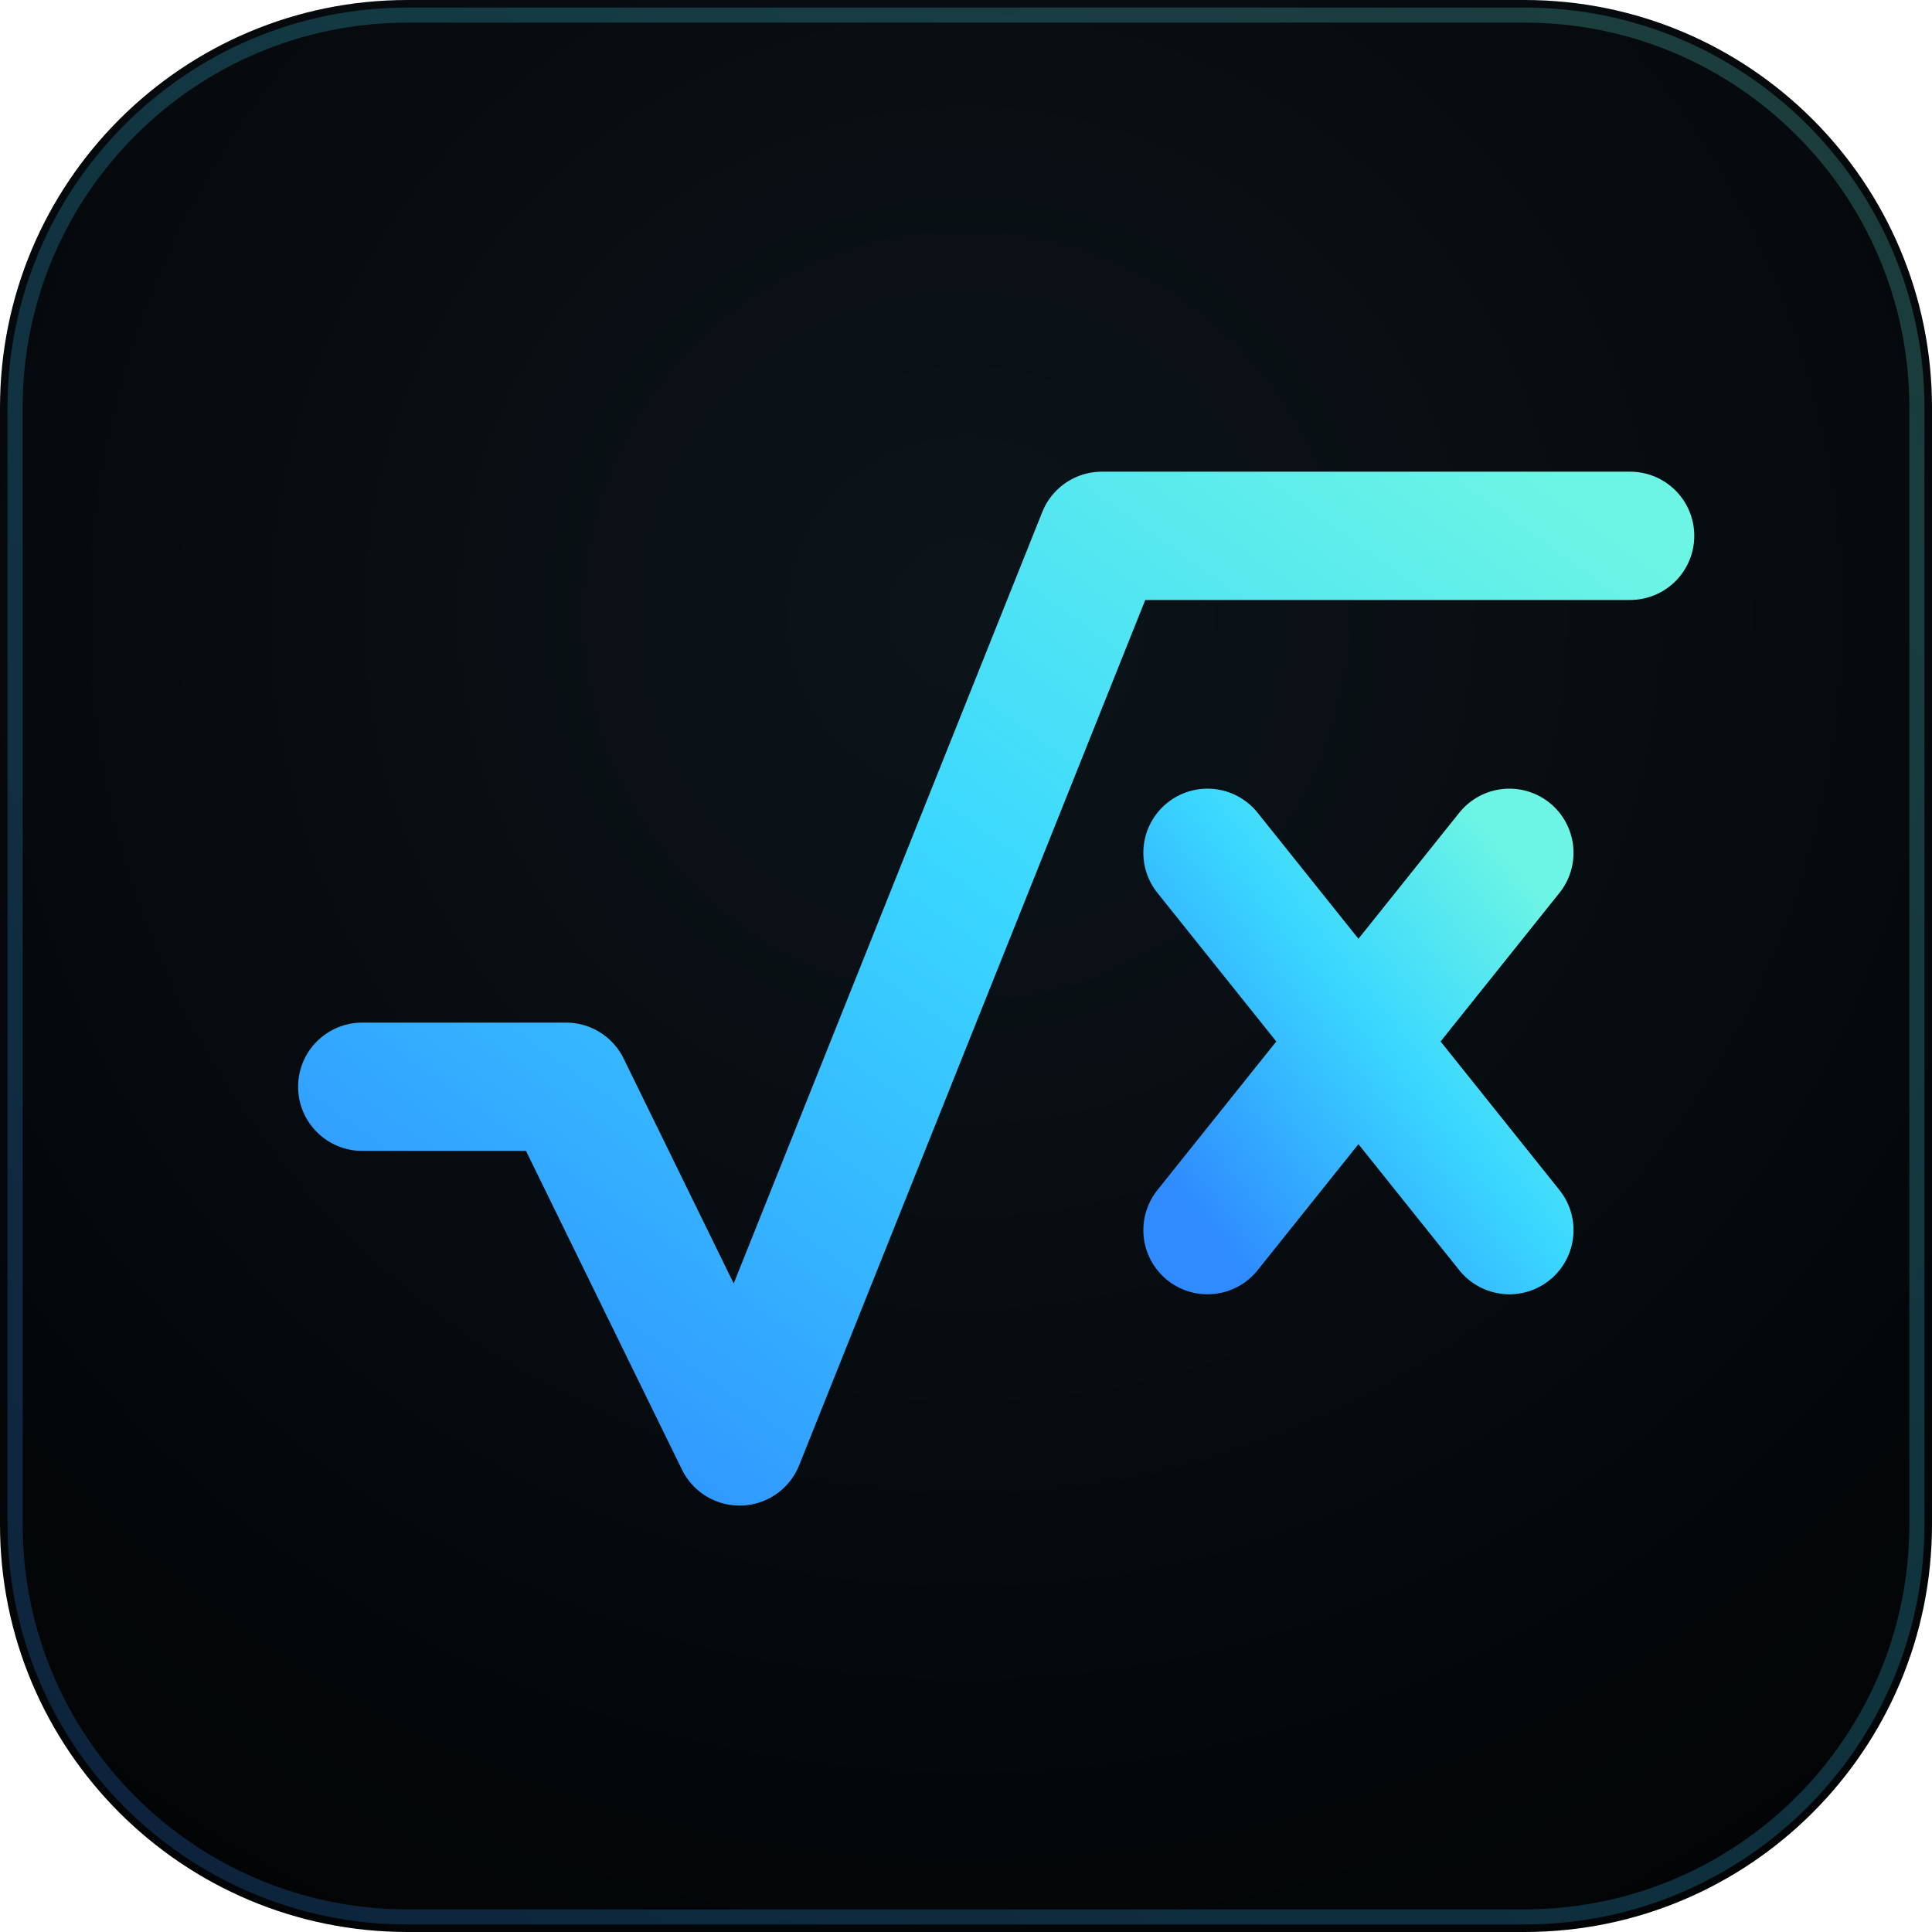
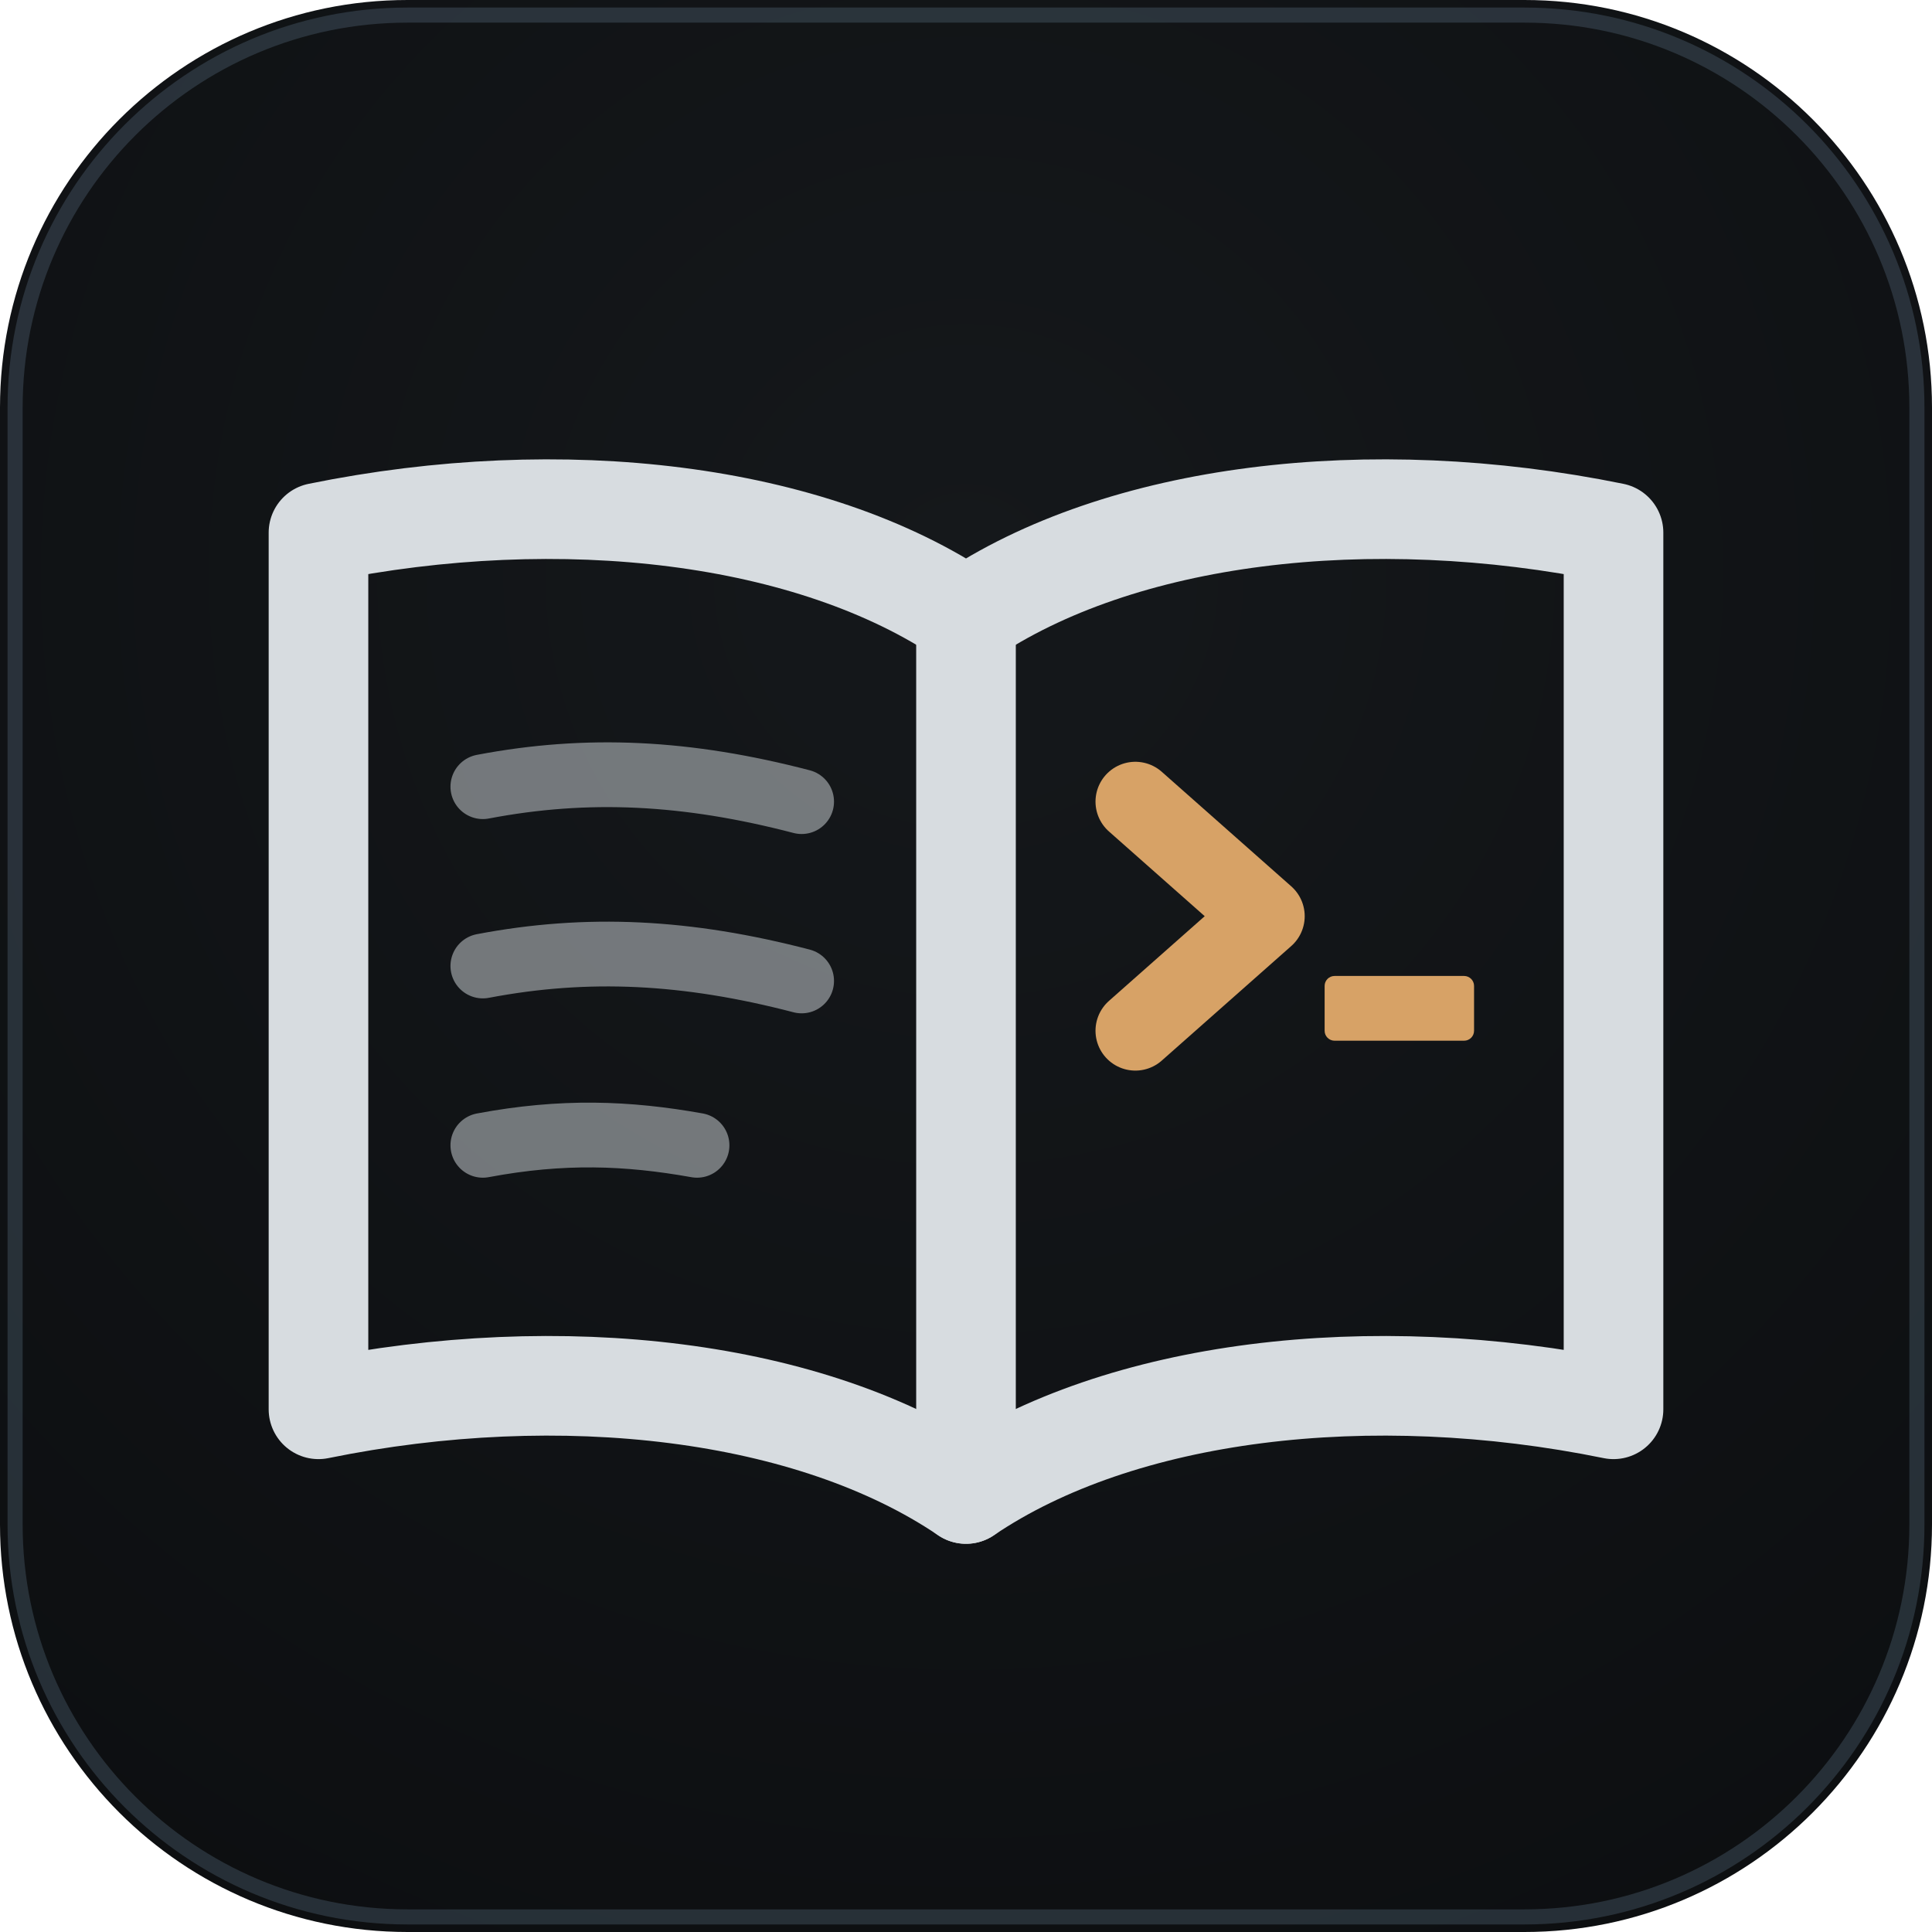
- <svg xmlns="http://www.w3.org/2000/svg" viewBox="0 0 512 512">
+ <svg xmlns="http://www.w3.org/2000/svg" viewBox="0 0 512 512" role="img" aria-label="Salem">
  <defs>
-     <linearGradient id="g" x1="0" y1="1" x2="1" y2="0">
-       <stop offset="0" stop-color="#2f8bff" />
-       <stop offset="0.55" stop-color="#3ad7ff" />
-       <stop offset="1" stop-color="#6cf5e4" />
-     </linearGradient>
-     <radialGradient id="bg" cx="0.5" cy="0.32" r="0.95">
-       <stop offset="0" stop-color="#0c141a" />
-       <stop offset="1" stop-color="#000000" />
+     <radialGradient id="tile" cx="0.5" cy="0.3" r="0.95">
+       <stop offset="0" stop-color="#15181b" />
+       <stop offset="1" stop-color="#0b0d0f" />
    </radialGradient>
  </defs>
-   <rect width="512" height="512" rx="108" fill="url(#bg)" />
-   <rect x="4" y="4" width="504" height="504" rx="104" fill="none" stroke="url(#g)" stroke-opacity="0.22" stroke-width="4" />
-   <g fill="none" stroke="url(#g)" stroke-width="34" stroke-linecap="round" stroke-linejoin="round">
-     <path d="M96 288 H150 L196 382 L292 142 H432" />
-     <path d="M320 226 L400 326" />
-     <path d="M400 226 L320 326" />
+   <rect width="512" height="512" rx="108" fill="url(#tile)" />
+   <rect x="4" y="4" width="504" height="504" rx="104" fill="none" stroke="#8fb3d1" stroke-opacity="0.2" stroke-width="4" />
+   <g transform="translate(256 256) scale(0.66) translate(-512 -512)">
+     <g fill="none" stroke="#d7dce0" stroke-width="40" stroke-linecap="round" stroke-linejoin="round">
+       <path d="M512 372 C450 330 350 318 252 338 V690 C350 670 450 682 512 724 C574 682 674 670 772 690 V338 C674 318 574 330 512 372 Z" />
+       <path d="M512 372 V724" />
+       <path d="M580 446 L632 492 L580 538" stroke="#d7a266" stroke-width="32" />
+     </g>
+     <g stroke="#d7dce0" stroke-opacity="0.5" stroke-width="26" stroke-linecap="round" fill="none">
+       <path d="M318 440 C360 432 400 434 446 446" />
+       <path d="M318 512 C360 504 400 506 446 518" />
+       <path d="M318 584 C350 578 376 579 404 584" />
+     </g>
+     <rect x="656" y="516" width="60" height="26" rx="4" fill="#d7a266" />
  </g>
</svg>
